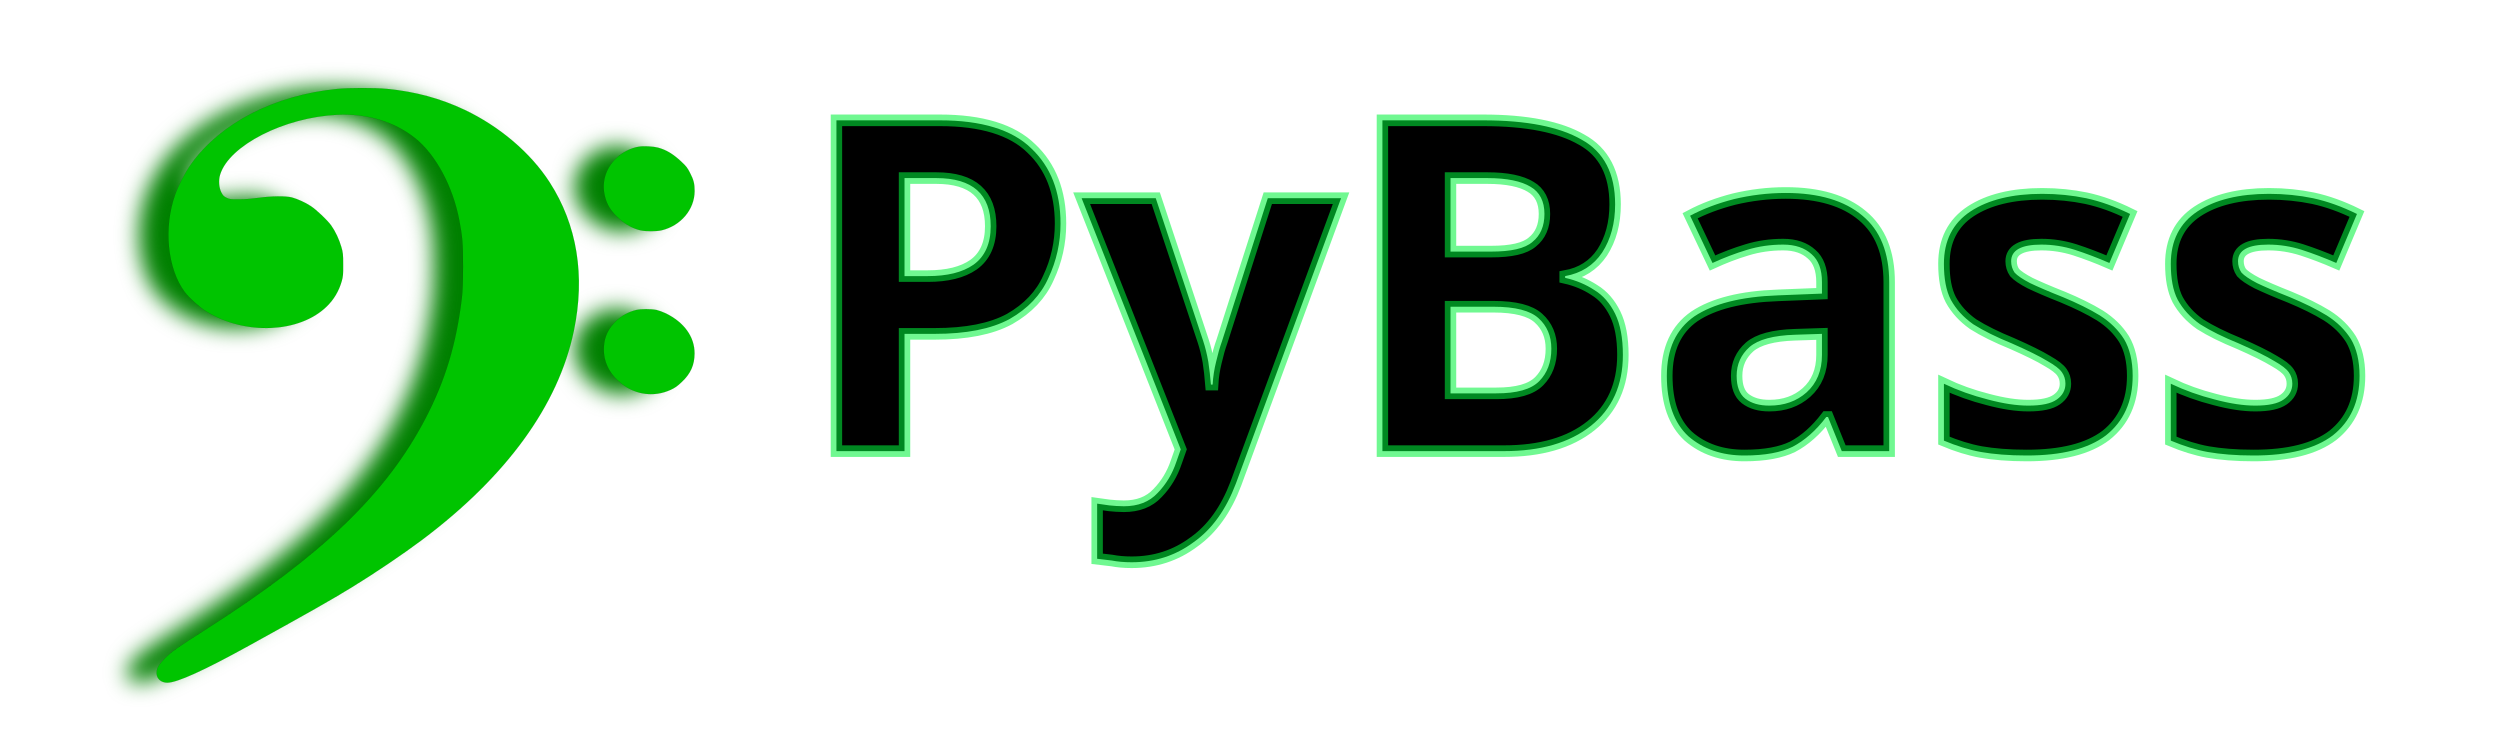
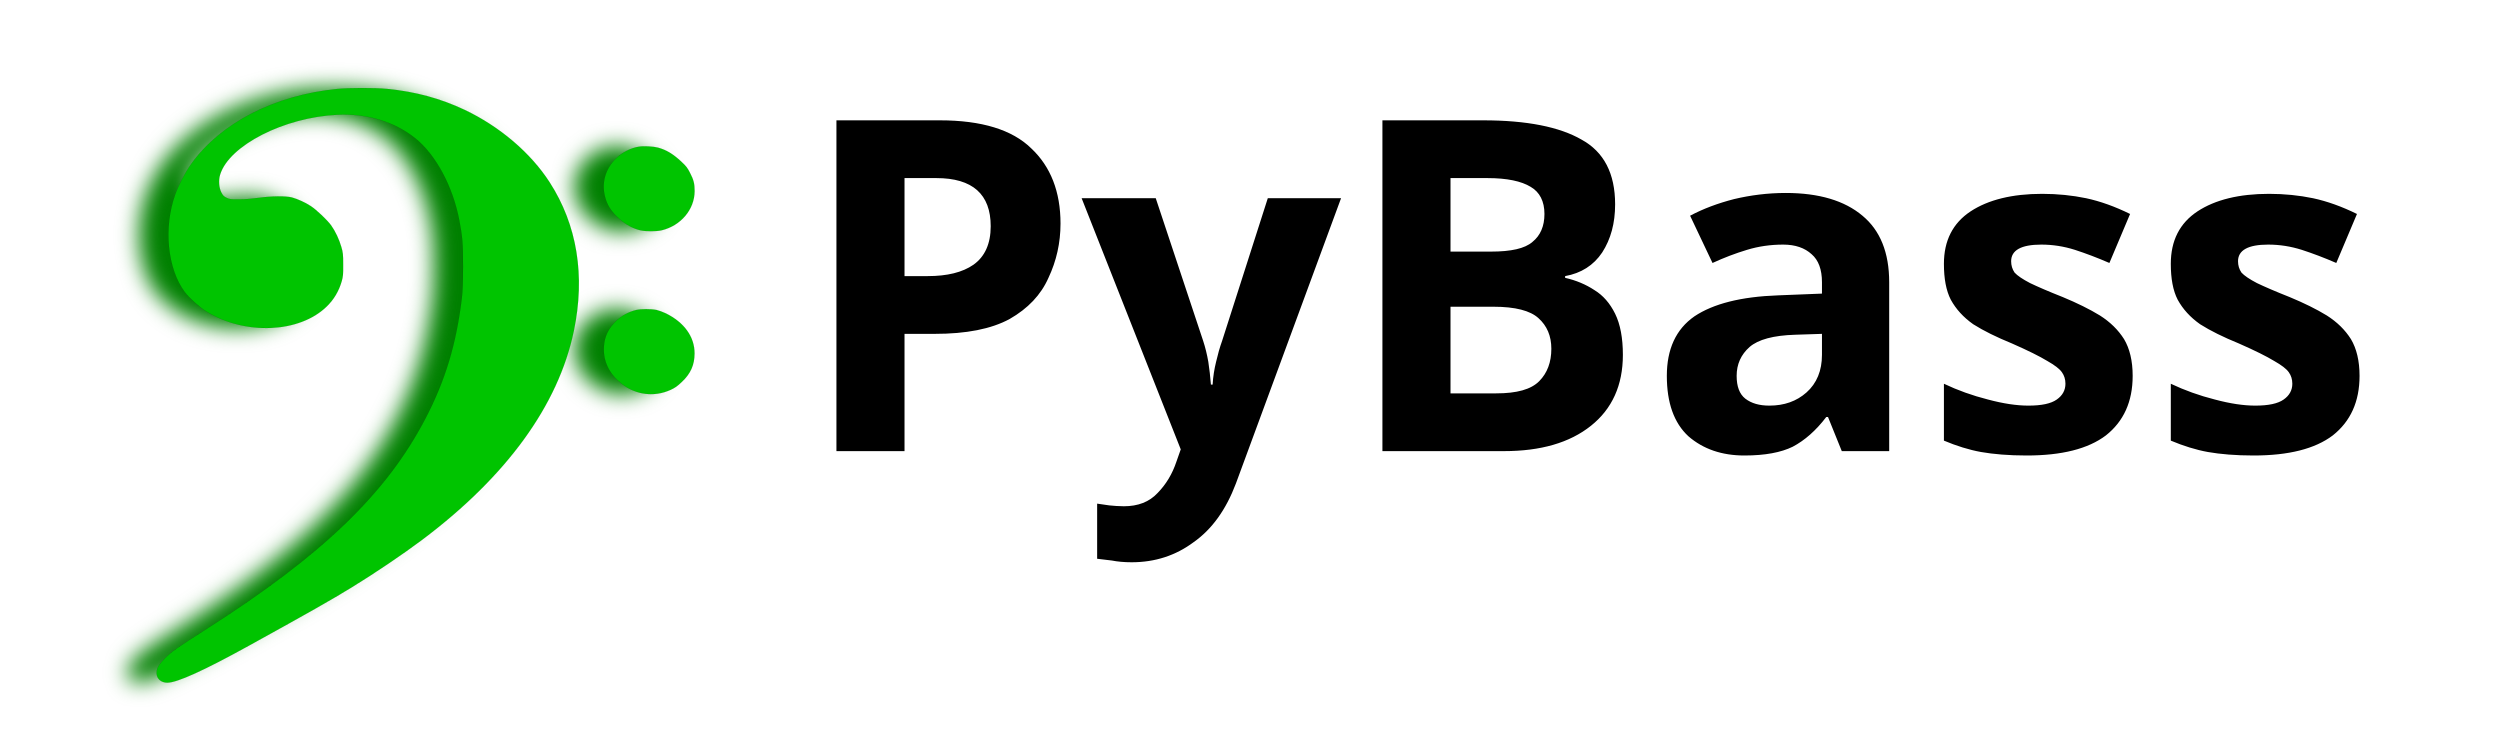
- <svg xmlns="http://www.w3.org/2000/svg" width="170" height="50" viewBox="0 0 44.979 13.229" version="1.1" id="svg8">
+ <svg xmlns="http://www.w3.org/2000/svg" id="svg8" version="1.1" viewBox="0 0 44.979 13.229" height="50" width="170">
  <defs id="defs2">
-     <filter style="color-interpolation-filters:sRGB" id="filter1060" x="-0.049" width="1.097" y="-0.044" height="1.088">
-       <feGaussianBlur stdDeviation="0.196" id="feGaussianBlur1062" />
+     <filter height="1.088" y="-0.044" width="1.097" x="-0.049" id="filter1060" style="color-interpolation-filters:sRGB">
+       <feGaussianBlur id="feGaussianBlur1062" stdDeviation="0.196" />
    </filter>
  </defs>
-   <g id="layer3" style="filter:url(#filter1060)">
-     <g id="g84-9" stroke="none" fill="#000000" transform="matrix(0.00119079,0,0,-0.00111108,1.66279,13.83763)" style="display:inline;opacity:1;fill:#008000;fill-opacity:1;stroke:#000000;stroke-opacity:1">
-       <path id="path78-7" d="M 3252,11014 C 2303,10911 1493,10464 1048,9800 961,9670 853,9450 806,9305 627,8765 688,8105 950,7725 c 66,-94 223,-246 326,-314 586,-388 1408,-351 1820,81 108,113 182,246 226,408 20,75 23,106 22,270 0,168 -3,194 -27,283 -33,123 -90,254 -153,349 -55,84 -221,253 -309,315 -78,56 -203,117 -285,140 -95,26 -309,23 -510,-7 -101,-15 -202,-24 -290,-24 -125,-1 -139,1 -185,24 -42,21 -55,35 -80,84 -38,76 -47,200 -20,293 135,472 967,928 1770,969 448,23 862,-111 1177,-380 311,-266 569,-781 667,-1331 48,-273 56,-374 56,-745 -1,-270 -5,-392 -18,-510 C 5053,6883 4887,6293 4585,5674 3996,4463 3028,3465 1280,2270 820,1955 758,1909 648,1791 c -37,-39 -80,-95 -95,-124 -70,-135 -4,-267 135,-267 147,0 555,198 1237,602 928,549 1222,728 1545,939 349,229 776,538 1066,771 1276,1027 2059,2181 2293,3382 175,895 50,1718 -365,2408 -287,477 -755,904 -1284,1173 -365,185 -744,295 -1175,340 -178,19 -580,18 -753,-1 z" style="fill:#008000;fill-opacity:1;stroke:#000000;stroke-opacity:1" />
-       <path id="path80-5" d="m 7811,10079 c -126,-22 -253,-93 -349,-194 -151,-159 -213,-377 -167,-594 32,-155 95,-262 228,-387 92,-88 204,-152 312,-179 78,-20 242,-20 320,0 291,74 498,338 499,635 0,119 -14,181 -71,298 -37,79 -58,107 -131,180 -125,124 -223,188 -352,226 -68,20 -217,28 -289,15 z" style="fill:#008000;fill-opacity:1;stroke:#000000;stroke-opacity:1" />
-       <path id="path82-6" d="m 7770,7434 c -108,-28 -218,-91 -294,-168 -124,-125 -184,-258 -193,-426 -13,-236 79,-441 272,-603 213,-179 491,-215 735,-96 69,34 101,58 170,128 134,135 192,275 193,461 1,269 -155,503 -434,650 -42,22 -105,46 -140,55 -80,18 -236,18 -309,-1 z" style="fill:#008000;fill-opacity:1;stroke:#000000;stroke-opacity:1" />
+   <g style="filter:url(#filter1060)" id="layer3">
+     <g style="display:inline;opacity:1;fill:#008000;fill-opacity:1;stroke:#000000;stroke-opacity:1" transform="matrix(0.00119079,0,0,-0.00111108,1.66279,13.83763)" fill="#000000" stroke="none" id="g84-9">
+       <path style="fill:#008000;fill-opacity:1;stroke:#000000;stroke-opacity:1" d="M 3252,11014 C 2303,10911 1493,10464 1048,9800 961,9670 853,9450 806,9305 627,8765 688,8105 950,7725 c 66,-94 223,-246 326,-314 586,-388 1408,-351 1820,81 108,113 182,246 226,408 20,75 23,106 22,270 0,168 -3,194 -27,283 -33,123 -90,254 -153,349 -55,84 -221,253 -309,315 -78,56 -203,117 -285,140 -95,26 -309,23 -510,-7 -101,-15 -202,-24 -290,-24 -125,-1 -139,1 -185,24 -42,21 -55,35 -80,84 -38,76 -47,200 -20,293 135,472 967,928 1770,969 448,23 862,-111 1177,-380 311,-266 569,-781 667,-1331 48,-273 56,-374 56,-745 -1,-270 -5,-392 -18,-510 C 5053,6883 4887,6293 4585,5674 3996,4463 3028,3465 1280,2270 820,1955 758,1909 648,1791 c -37,-39 -80,-95 -95,-124 -70,-135 -4,-267 135,-267 147,0 555,198 1237,602 928,549 1222,728 1545,939 349,229 776,538 1066,771 1276,1027 2059,2181 2293,3382 175,895 50,1718 -365,2408 -287,477 -755,904 -1284,1173 -365,185 -744,295 -1175,340 -178,19 -580,18 -753,-1 z" id="path78-7" />
+       <path style="fill:#008000;fill-opacity:1;stroke:#000000;stroke-opacity:1" d="m 7811,10079 c -126,-22 -253,-93 -349,-194 -151,-159 -213,-377 -167,-594 32,-155 95,-262 228,-387 92,-88 204,-152 312,-179 78,-20 242,-20 320,0 291,74 498,338 499,635 0,119 -14,181 -71,298 -37,79 -58,107 -131,180 -125,124 -223,188 -352,226 -68,20 -217,28 -289,15 z" id="path80-5" />
+       <path style="fill:#008000;fill-opacity:1;stroke:#000000;stroke-opacity:1" d="m 7770,7434 c -108,-28 -218,-91 -294,-168 -124,-125 -184,-258 -193,-426 -13,-236 79,-441 272,-603 213,-179 491,-215 735,-96 69,34 101,58 170,128 134,135 192,275 193,461 1,269 -155,503 -434,650 -42,22 -105,46 -140,55 -80,18 -236,18 -309,-1 z" id="path82-6" />
    </g>
  </g>
-   <g id="layer1" style="display:inline">
-     <text xml:space="preserve" style="font-style:normal;font-weight:normal;font-size:8.271px;line-height:1.25;font-family:sans-serif;fill:#000000;fill-opacity:1;stroke:#00f33b;stroke-width:0.207;stroke-miterlimit:4;stroke-dasharray:none;stroke-opacity:0.559" x="14.414" y="8.057" id="text12" transform="scale(0.9923964,1.007662)">
-       <tspan id="tspan10" x="14.414" y="8.057" style="font-style:normal;font-variant:normal;font-weight:bold;font-stretch:normal;font-family:'PT Sans Caption';-inkscape-font-specification:'PT Sans Caption Bold';fill:#000000;fill-opacity:1;stroke:#00f33b;stroke-width:0.207;stroke-miterlimit:4;stroke-dasharray:none;stroke-opacity:0.559">PyBass</tspan>
+   <g style="display:inline" id="layer1">
+     <text transform="scale(0.9923964,1.007662)" id="text12" y="8.057" x="14.414" style="font-style:normal;font-weight:normal;font-size:8.271px;line-height:1.25;font-family:sans-serif;fill:#000000;fill-opacity:1;stroke:#00f33b;stroke-width:0.207;stroke-miterlimit:4;stroke-dasharray:none;stroke-opacity:1" xml:space="preserve">
+       <tspan style="font-style:normal;font-variant:normal;font-weight:bold;font-stretch:normal;font-family:'PT Sans Caption';-inkscape-font-specification:'PT Sans Caption Bold';fill:#000000;fill-opacity:1;stroke:none;stroke-width:0.207;stroke-miterlimit:4;stroke-dasharray:none;stroke-opacity:1" y="8.057" x="14.414" id="tspan10">PyBass</tspan>
    </text>
-     <g id="g84" stroke="none" fill="#000000" transform="matrix(0.00119079,0,0,-0.00111108,2.191956,13.83763)" style="opacity:1;fill:#00c400;fill-opacity:1;stroke:#000000;stroke-opacity:1">
-       <path id="path78" d="M 3252,11014 C 2303,10911 1493,10464 1048,9800 961,9670 853,9450 806,9305 627,8765 688,8105 950,7725 c 66,-94 223,-246 326,-314 586,-388 1408,-351 1820,81 108,113 182,246 226,408 20,75 23,106 22,270 0,168 -3,194 -27,283 -33,123 -90,254 -153,349 -55,84 -221,253 -309,315 -78,56 -203,117 -285,140 -95,26 -309,23 -510,-7 -101,-15 -202,-24 -290,-24 -125,-1 -139,1 -185,24 -42,21 -55,35 -80,84 -38,76 -47,200 -20,293 135,472 967,928 1770,969 448,23 862,-111 1177,-380 311,-266 569,-781 667,-1331 48,-273 56,-374 56,-745 -1,-270 -5,-392 -18,-510 C 5053,6883 4887,6293 4585,5674 3996,4463 3028,3465 1280,2270 820,1955 758,1909 648,1791 c -37,-39 -80,-95 -95,-124 -70,-135 -4,-267 135,-267 147,0 555,198 1237,602 928,549 1222,728 1545,939 349,229 776,538 1066,771 1276,1027 2059,2181 2293,3382 175,895 50,1718 -365,2408 -287,477 -755,904 -1284,1173 -365,185 -744,295 -1175,340 -178,19 -580,18 -753,-1 z" style="fill:#00c400;fill-opacity:1;stroke:#000000;stroke-opacity:1" />
-       <path id="path80" d="m 7811,10079 c -126,-22 -253,-93 -349,-194 -151,-159 -213,-377 -167,-594 32,-155 95,-262 228,-387 92,-88 204,-152 312,-179 78,-20 242,-20 320,0 291,74 498,338 499,635 0,119 -14,181 -71,298 -37,79 -58,107 -131,180 -125,124 -223,188 -352,226 -68,20 -217,28 -289,15 z" style="fill:#00c400;fill-opacity:1;stroke:#000000;stroke-opacity:1" />
-       <path id="path82" d="m 7770,7434 c -108,-28 -218,-91 -294,-168 -124,-125 -184,-258 -193,-426 -13,-236 79,-441 272,-603 213,-179 491,-215 735,-96 69,34 101,58 170,128 134,135 192,275 193,461 1,269 -155,503 -434,650 -42,22 -105,46 -140,55 -80,18 -236,18 -309,-1 z" style="fill:#00c400;fill-opacity:1;stroke:#000000;stroke-opacity:1" />
+     <g style="opacity:1;fill:#00c400;fill-opacity:1;stroke:#000000;stroke-opacity:1" transform="matrix(0.00119079,0,0,-0.00111108,2.191956,13.83763)" fill="#000000" stroke="none" id="g84">
+       <path style="fill:#00c400;fill-opacity:1;stroke:#000000;stroke-opacity:1" d="M 3252,11014 C 2303,10911 1493,10464 1048,9800 961,9670 853,9450 806,9305 627,8765 688,8105 950,7725 c 66,-94 223,-246 326,-314 586,-388 1408,-351 1820,81 108,113 182,246 226,408 20,75 23,106 22,270 0,168 -3,194 -27,283 -33,123 -90,254 -153,349 -55,84 -221,253 -309,315 -78,56 -203,117 -285,140 -95,26 -309,23 -510,-7 -101,-15 -202,-24 -290,-24 -125,-1 -139,1 -185,24 -42,21 -55,35 -80,84 -38,76 -47,200 -20,293 135,472 967,928 1770,969 448,23 862,-111 1177,-380 311,-266 569,-781 667,-1331 48,-273 56,-374 56,-745 -1,-270 -5,-392 -18,-510 C 5053,6883 4887,6293 4585,5674 3996,4463 3028,3465 1280,2270 820,1955 758,1909 648,1791 c -37,-39 -80,-95 -95,-124 -70,-135 -4,-267 135,-267 147,0 555,198 1237,602 928,549 1222,728 1545,939 349,229 776,538 1066,771 1276,1027 2059,2181 2293,3382 175,895 50,1718 -365,2408 -287,477 -755,904 -1284,1173 -365,185 -744,295 -1175,340 -178,19 -580,18 -753,-1 z" id="path78" />
+       <path style="fill:#00c400;fill-opacity:1;stroke:#000000;stroke-opacity:1" d="m 7811,10079 c -126,-22 -253,-93 -349,-194 -151,-159 -213,-377 -167,-594 32,-155 95,-262 228,-387 92,-88 204,-152 312,-179 78,-20 242,-20 320,0 291,74 498,338 499,635 0,119 -14,181 -71,298 -37,79 -58,107 -131,180 -125,124 -223,188 -352,226 -68,20 -217,28 -289,15 z" id="path80" />
+       <path style="fill:#00c400;fill-opacity:1;stroke:#000000;stroke-opacity:1" d="m 7770,7434 c -108,-28 -218,-91 -294,-168 -124,-125 -184,-258 -193,-426 -13,-236 79,-441 272,-603 213,-179 491,-215 735,-96 69,34 101,58 170,128 134,135 192,275 193,461 1,269 -155,503 -434,650 -42,22 -105,46 -140,55 -80,18 -236,18 -309,-1 z" id="path82" />
    </g>
  </g>
</svg>
